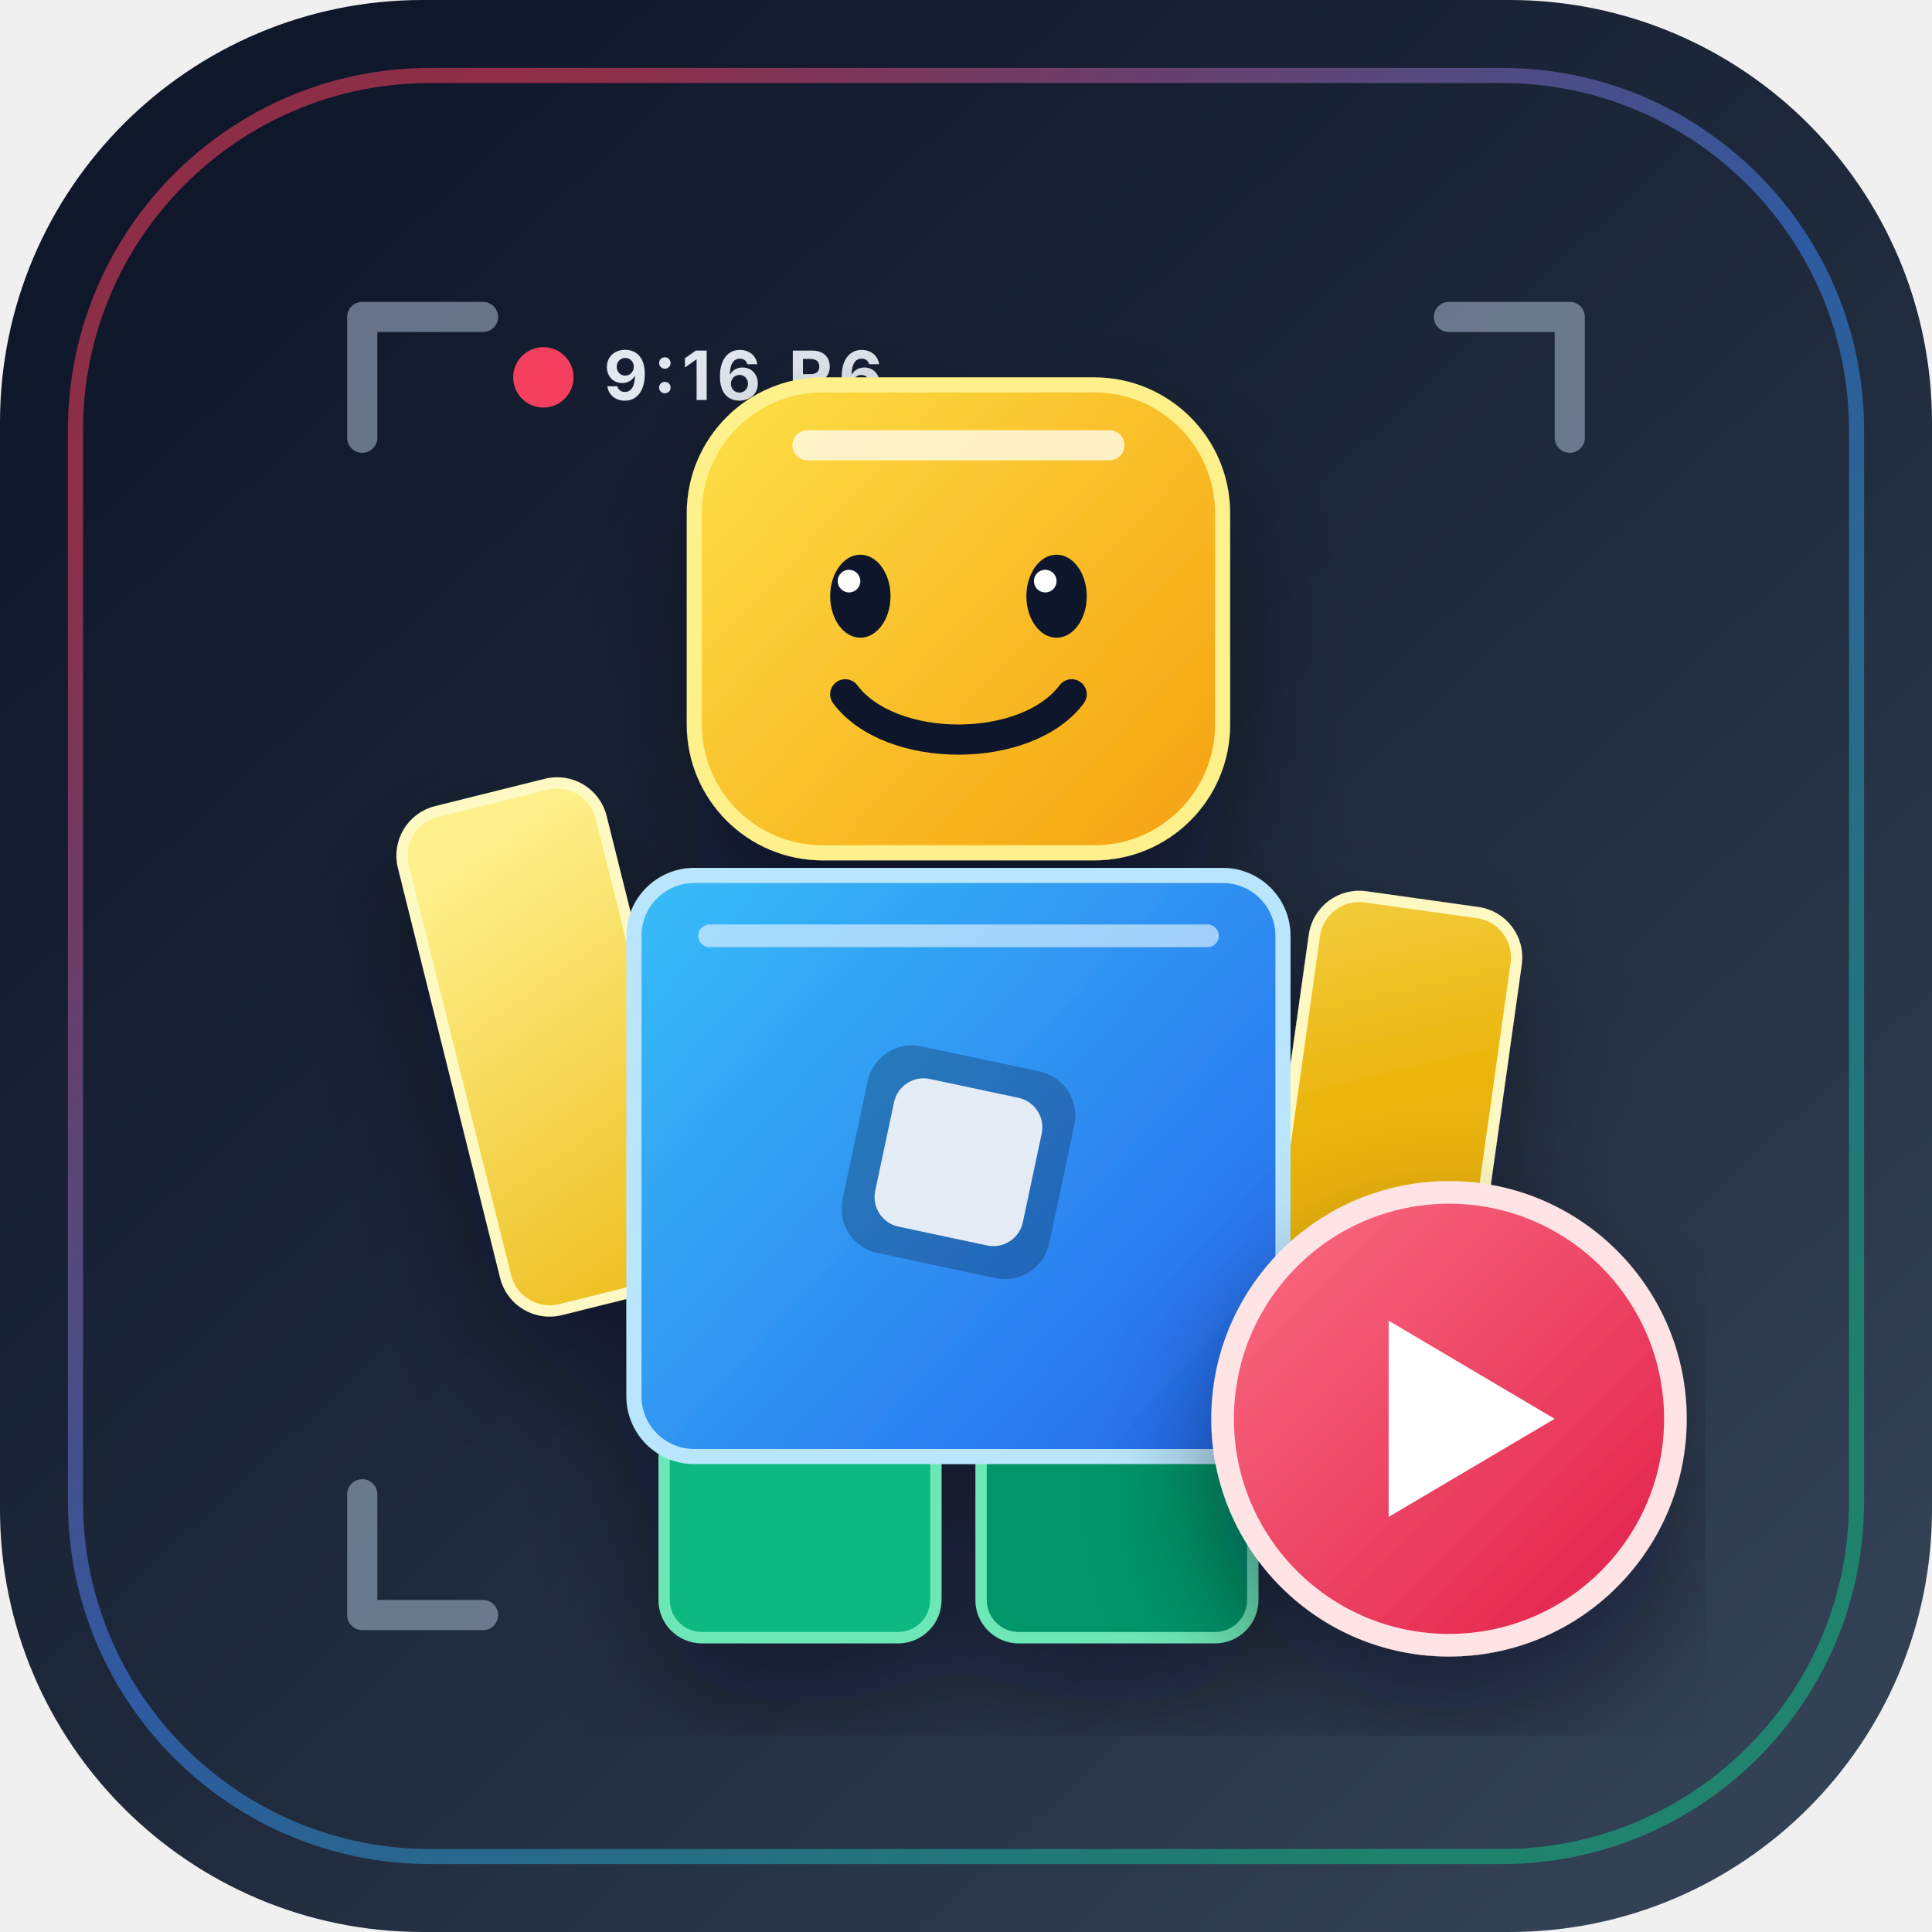
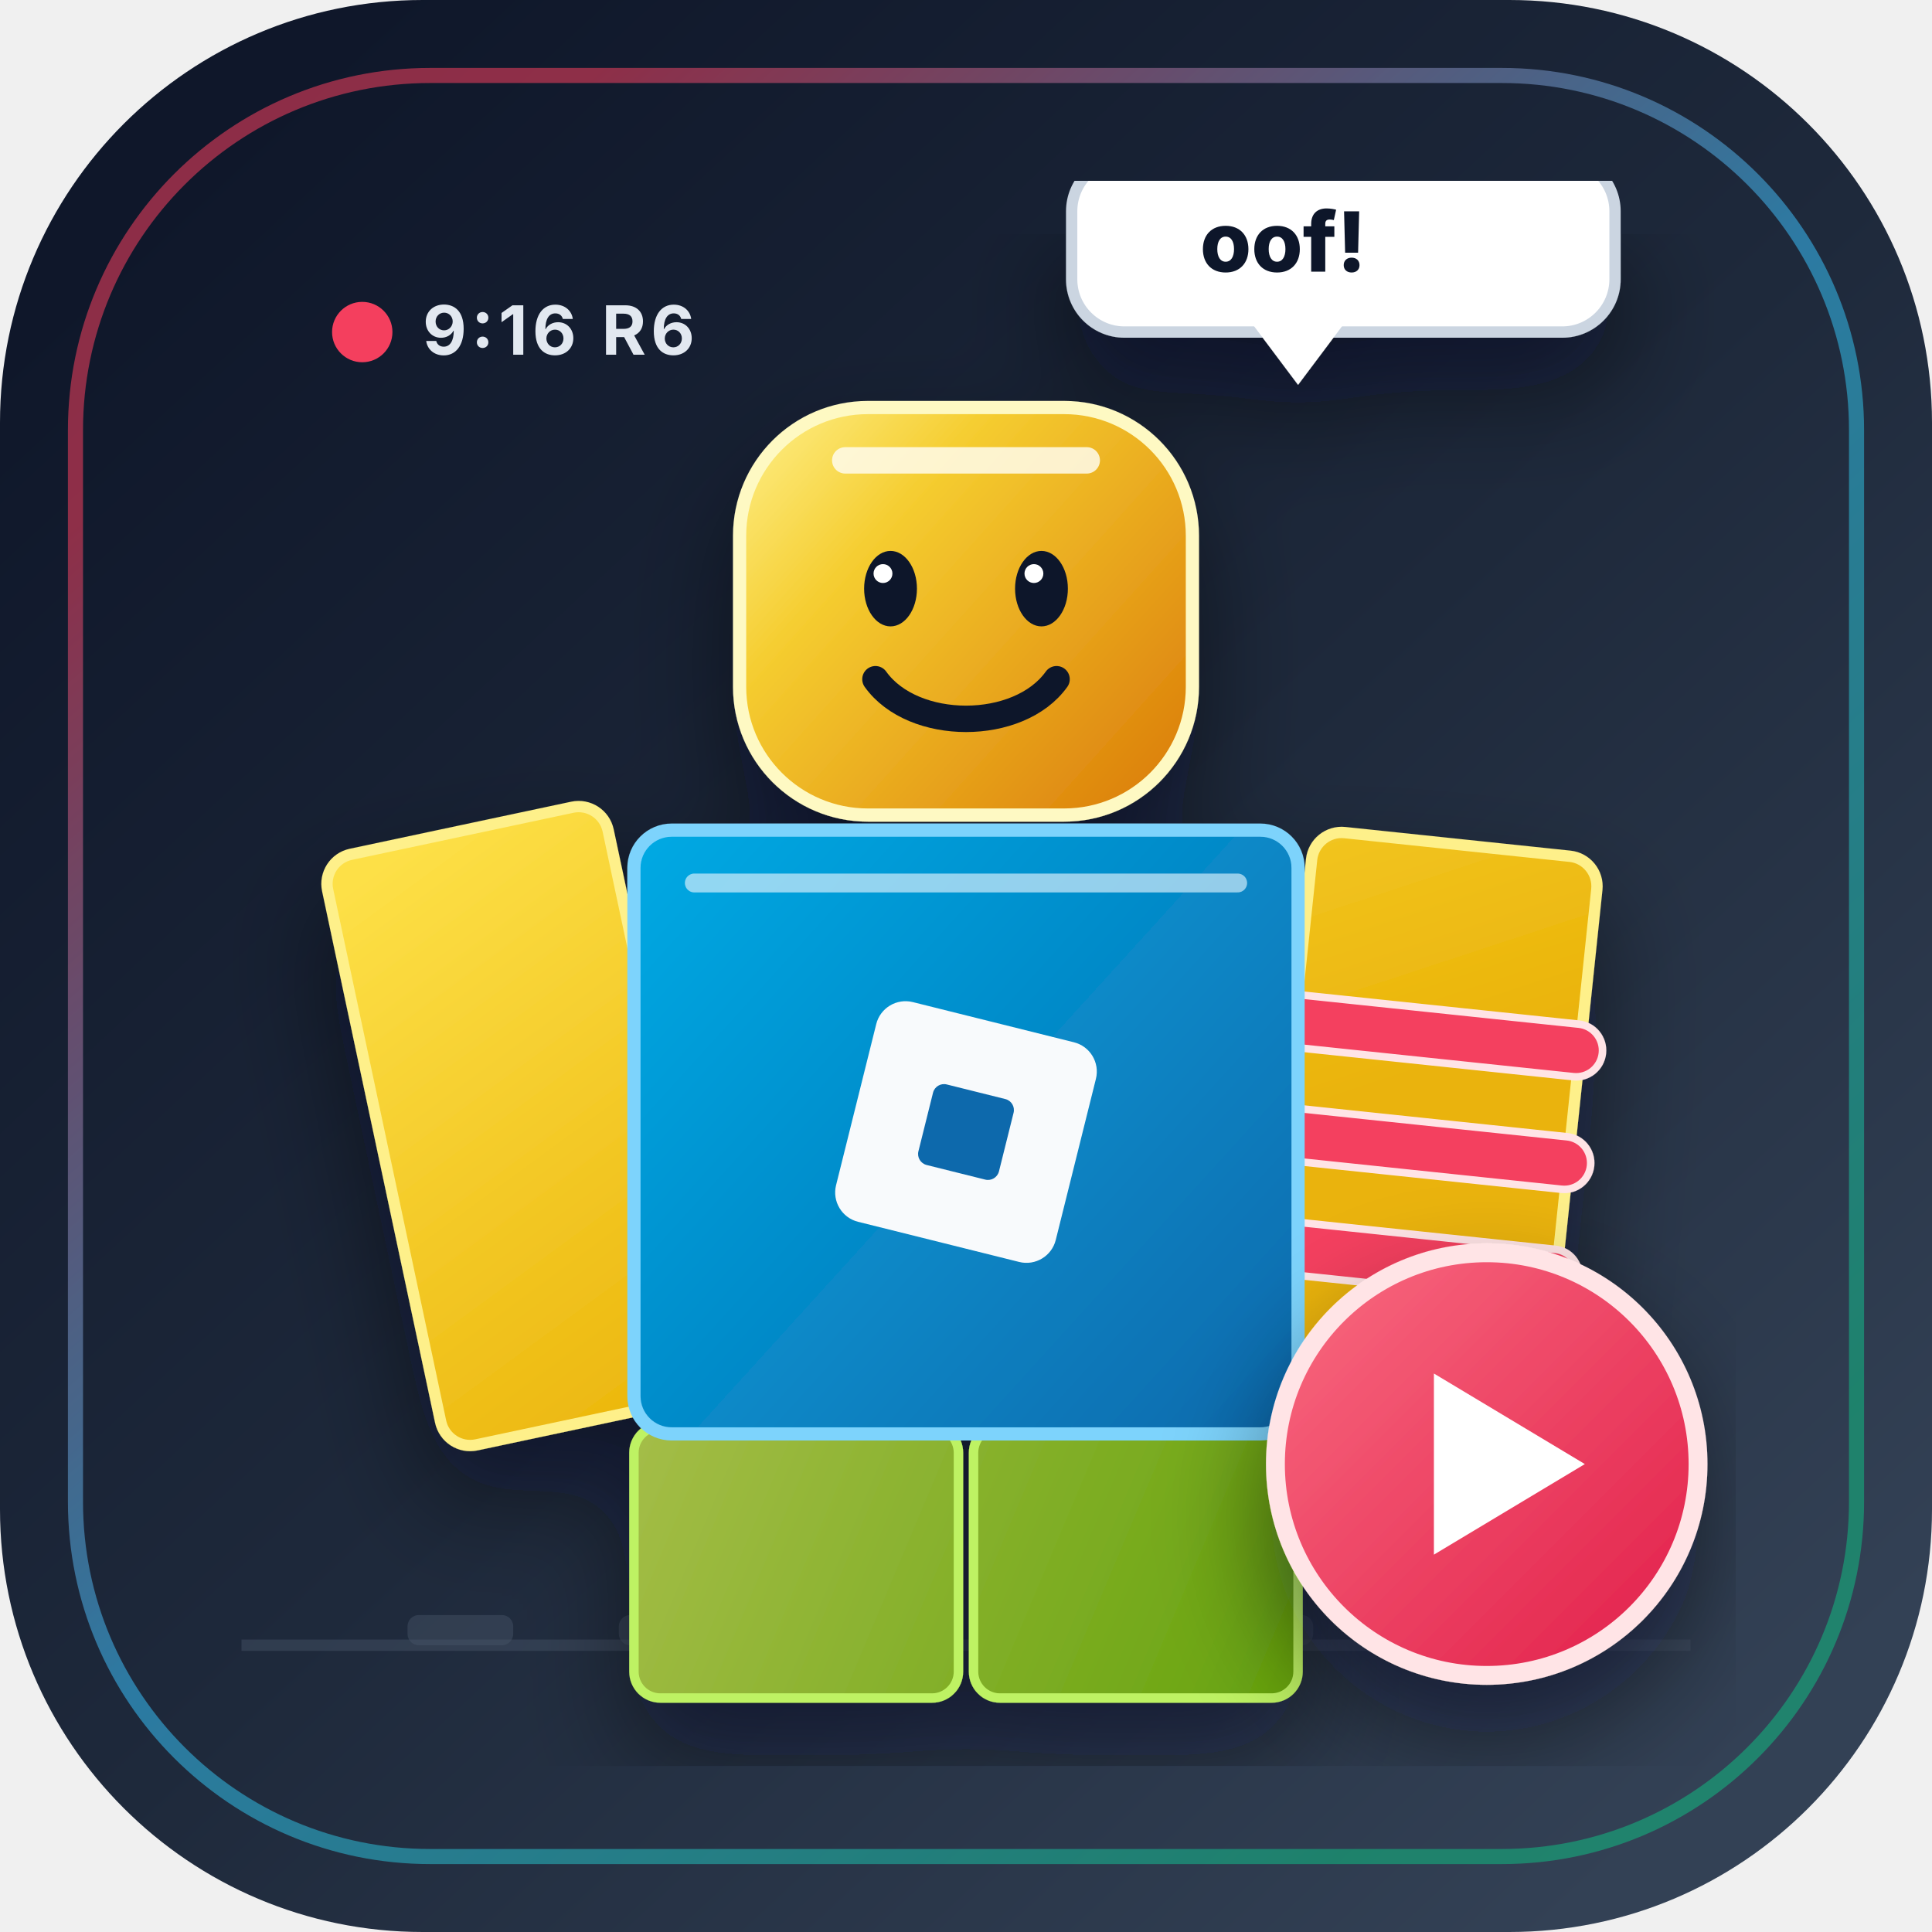
<svg xmlns="http://www.w3.org/2000/svg" width="512" height="512" viewBox="0 0 512 512" fill="none" role="img" aria-labelledby="title desc">
  <defs>
    <linearGradient id="bg" x1="56" y1="40" x2="456" y2="472" gradientUnits="userSpaceOnUse">
      <stop stop-color="#0F172A" />
      <stop offset="0.52" stop-color="#1E293B" />
      <stop offset="1" stop-color="#334155" />
    </linearGradient>
    <linearGradient id="glow" x1="96" y1="72" x2="416" y2="440" gradientUnits="userSpaceOnUse">
      <stop stop-color="#F43F5E" />
-       <stop offset="0.5" stop-color="#3B82F6" />
+       <stop offset="0.5" stop-color="#38BDF8" />
      <stop offset="1" stop-color="#10B981" />
    </linearGradient>
-     <linearGradient id="headYellow" x1="186" y1="102" x2="326" y2="232" gradientUnits="userSpaceOnUse">
+     <linearGradient id="headYellow" x1="196" y1="110" x2="316" y2="218" gradientUnits="userSpaceOnUse">
+       <stop stop-color="#FEF08A" />
+       <stop offset="0.3" stop-color="#F5CD30" />
+       <stop offset="1" stop-color="#D97706" />
+     </linearGradient>
+     <linearGradient id="torsoBlue" x1="168" y1="220" x2="344" y2="380" gradientUnits="userSpaceOnUse">
+       <stop stop-color="#00AAE4" />
+       <stop offset="1" stop-color="#0D69AC" />
+     </linearGradient>
+     <linearGradient id="armYellow" x1="92" y1="220" x2="164" y2="380" gradientUnits="userSpaceOnUse">
      <stop stop-color="#FDE047" />
-       <stop offset="1" stop-color="#F59E0B" />
-     </linearGradient>
-     <linearGradient id="torsoBlue" x1="168" y1="234" x2="344" y2="394" gradientUnits="userSpaceOnUse">
-       <stop stop-color="#38BDF8" />
-       <stop offset="1" stop-color="#2563EB" />
-     </linearGradient>
-     <linearGradient id="armYellow" x1="108" y1="238" x2="162" y2="376" gradientUnits="userSpaceOnUse">
-       <stop stop-color="#FEF08A" />
      <stop offset="1" stop-color="#EAB308" />
    </linearGradient>
-     <linearGradient id="badgeRed" x1="322" y1="312" x2="444" y2="434" gradientUnits="userSpaceOnUse">
+     <linearGradient id="legGreen" x1="168" y1="382" x2="344" y2="456" gradientUnits="userSpaceOnUse">
+       <stop stop-color="#A4BD47" />
+       <stop offset="1" stop-color="#65A30D" />
+     </linearGradient>
+     <linearGradient id="badgeRed" x1="332" y1="322" x2="452" y2="442" gradientUnits="userSpaceOnUse">
      <stop stop-color="#FB7185" />
      <stop offset="1" stop-color="#E11D48" />
    </linearGradient>
-     <filter id="drop" x="68" y="64" width="384" height="396" filterUnits="userSpaceOnUse" color-interpolation-filters="sRGB">
-       <feDropShadow dx="0" dy="16" stdDeviation="16" flood-color="#020617" flood-opacity="0.45" />
+     <filter id="drop" x="60" y="48" width="400" height="420" filterUnits="userSpaceOnUse" color-interpolation-filters="sRGB">
+       <feDropShadow dx="0" dy="14" stdDeviation="14" flood-color="#020617" flood-opacity="0.48" />
    </filter>
  </defs>
  <rect width="512" height="512" rx="112" fill="url(#bg)" />
  <rect x="20" y="20" width="472" height="472" rx="94" stroke="url(#glow)" stroke-width="4" stroke-opacity="0.55" />
-   <path d="M96 116V84H128" stroke="#94A3B8" stroke-width="8" stroke-linecap="round" stroke-linejoin="round" opacity="0.65" />
-   <path d="M416 116V84H384" stroke="#94A3B8" stroke-width="8" stroke-linecap="round" stroke-linejoin="round" opacity="0.65" />
-   <path d="M96 396V428H128" stroke="#94A3B8" stroke-width="8" stroke-linecap="round" stroke-linejoin="round" opacity="0.65" />
-   <circle cx="144" cy="100" r="8" fill="#F43F5E" />
-   <text x="160" y="106" fill="#E2E8F0" font-family="Segoe UI, Inter, sans-serif" font-size="18" font-weight="700" letter-spacing="1.5">9:16 R6</text>
+   <path d="M64 436H448" stroke="#475569" stroke-width="3" opacity="0.45" />
+   <rect x="108" y="428" width="28" height="8" rx="3" fill="#475569" opacity="0.45" />
+   <rect x="164" y="428" width="28" height="8" rx="3" fill="#475569" opacity="0.45" />
+   <rect x="320" y="428" width="28" height="8" rx="3" fill="#475569" opacity="0.45" />
+   <circle cx="96" cy="88" r="8" fill="#F43F5E" />
+   <text x="112" y="94" fill="#E2E8F0" font-family="Segoe UI, Inter, sans-serif" font-size="18" font-weight="700" letter-spacing="1.2">9:16 R6</text>
  <g filter="url(#drop)">
-     <rect x="104" y="218" width="54" height="136" rx="12" transform="rotate(-14 104 218)" fill="url(#armYellow)" stroke="#FEF9C3" stroke-width="3" />
-     <rect x="350" y="236" width="54" height="136" rx="12" transform="rotate(8 350 236)" fill="url(#armYellow)" stroke="#FEF9C3" stroke-width="3" />
-     <rect x="176" y="376" width="72" height="58" rx="10" fill="#10B981" stroke="#6EE7B7" stroke-width="3" />
-     <rect x="260" y="376" width="72" height="58" rx="10" fill="#059669" stroke="#6EE7B7" stroke-width="3" />
-     <rect x="168" y="232" width="172" height="154" rx="16" fill="url(#torsoBlue)" stroke="#BAE6FD" stroke-width="4" />
-     <path d="M188 248H320" stroke="#E0F2FE" stroke-width="6" stroke-linecap="round" opacity="0.65" />
-     <rect x="226" y="280" width="56" height="56" rx="12" transform="rotate(12 254 308)" fill="#0F172A" opacity="0.28" />
-     <rect x="234" y="288" width="40" height="40" rx="8" transform="rotate(12 254 308)" fill="#F8FAFC" opacity="0.9" />
-     <rect x="184" y="102" width="140" height="124" rx="34" fill="url(#headYellow)" stroke="#FEF08A" stroke-width="4" />
-     <path d="M214 118H294" stroke="#FFFBEB" stroke-width="8" stroke-linecap="round" opacity="0.8" />
-     <ellipse cx="228" cy="158" rx="8" ry="11" fill="#0F172A" />
-     <ellipse cx="280" cy="158" rx="8" ry="11" fill="#0F172A" />
-     <circle cx="225" cy="154" r="3" fill="#FFFFFF" />
-     <circle cx="277" cy="154" r="3" fill="#FFFFFF" />
-     <path d="M224 184C236 200 272 200 284 184" stroke="#0F172A" stroke-width="8" stroke-linecap="round" />
+     <rect x="168" y="378" width="86" height="72" rx="7" fill="url(#legGreen)" stroke="#BEF264" stroke-width="2.5" />
+     <rect x="258" y="378" width="86" height="72" rx="7" fill="url(#legGreen)" stroke="#BEF264" stroke-width="2.5" />
+     <rect x="86" y="212" width="76" height="160" rx="8" transform="rotate(-12 162 224)" fill="url(#armYellow)" stroke="#FEF08A" stroke-width="3" />
+     <g transform="rotate(6 350 224)">
+       <rect x="348" y="220" width="76" height="160" rx="8" fill="url(#armYellow)" stroke="#FEF08A" stroke-width="3" />
+       <rect x="342" y="264" width="88" height="14" rx="7" fill="#F43F5E" stroke="#FFE4E6" stroke-width="2" />
+       <rect x="342" y="294" width="88" height="14" rx="7" fill="#F43F5E" stroke="#FFE4E6" stroke-width="2" />
+       <rect x="342" y="324" width="88" height="14" rx="7" fill="#F43F5E" stroke="#FFE4E6" stroke-width="2" />
+     </g>
+     <rect x="168" y="220" width="176" height="160" rx="10" fill="url(#torsoBlue)" stroke="#7DD3FC" stroke-width="3.5" />
+     <path d="M184 234H328" stroke="#E0F2FE" stroke-width="5" stroke-linecap="round" opacity="0.65" />
+     <g transform="rotate(14 256 300)">
+       <rect x="226" y="270" width="60" height="60" rx="8" fill="#F8FAFC" />
+       <rect x="245" y="289" width="22" height="22" rx="3" fill="#0D69AC" />
+     </g>
+     <rect x="196" y="108" width="120" height="108" rx="34" fill="url(#headYellow)" stroke="#FEF9C3" stroke-width="3.5" />
+     <path d="M224 122H288" stroke="#FFFBEB" stroke-width="7" stroke-linecap="round" opacity="0.85" />
+     <ellipse cx="236" cy="156" rx="7" ry="10" fill="#0F172A" />
+     <ellipse cx="276" cy="156" rx="7" ry="10" fill="#0F172A" />
+     <circle cx="234" cy="152" r="2.5" fill="#FFFFFF" />
+     <circle cx="274" cy="152" r="2.5" fill="#FFFFFF" />
+     <path d="M232 180C242 194 270 194 280 180" stroke="#0F172A" stroke-width="7" stroke-linecap="round" />
+     <rect x="284" y="42" width="144" height="46" rx="14" fill="#FFFFFF" stroke="#CBD5E1" stroke-width="3" />
+     <path d="M332 86L344 102L356 86H332Z" fill="#FFFFFF" />
+     <text x="318" y="72" fill="#0F172A" font-family="Segoe UI, Inter, sans-serif" font-size="22" font-weight="800">oof!</text>
  </g>
  <g filter="url(#drop)">
-     <circle cx="384" cy="376" r="60" fill="url(#badgeRed)" stroke="#FFE4E6" stroke-width="6" />
-     <path d="M368 350L412 376L368 402V350Z" fill="#FFFFFF" />
+     <circle cx="394" cy="388" r="56" fill="url(#badgeRed)" stroke="#FFE4E6" stroke-width="5" />
+     <path d="M380 364L420 388L380 412V364Z" fill="#FFFFFF" />
  </g>
</svg>
